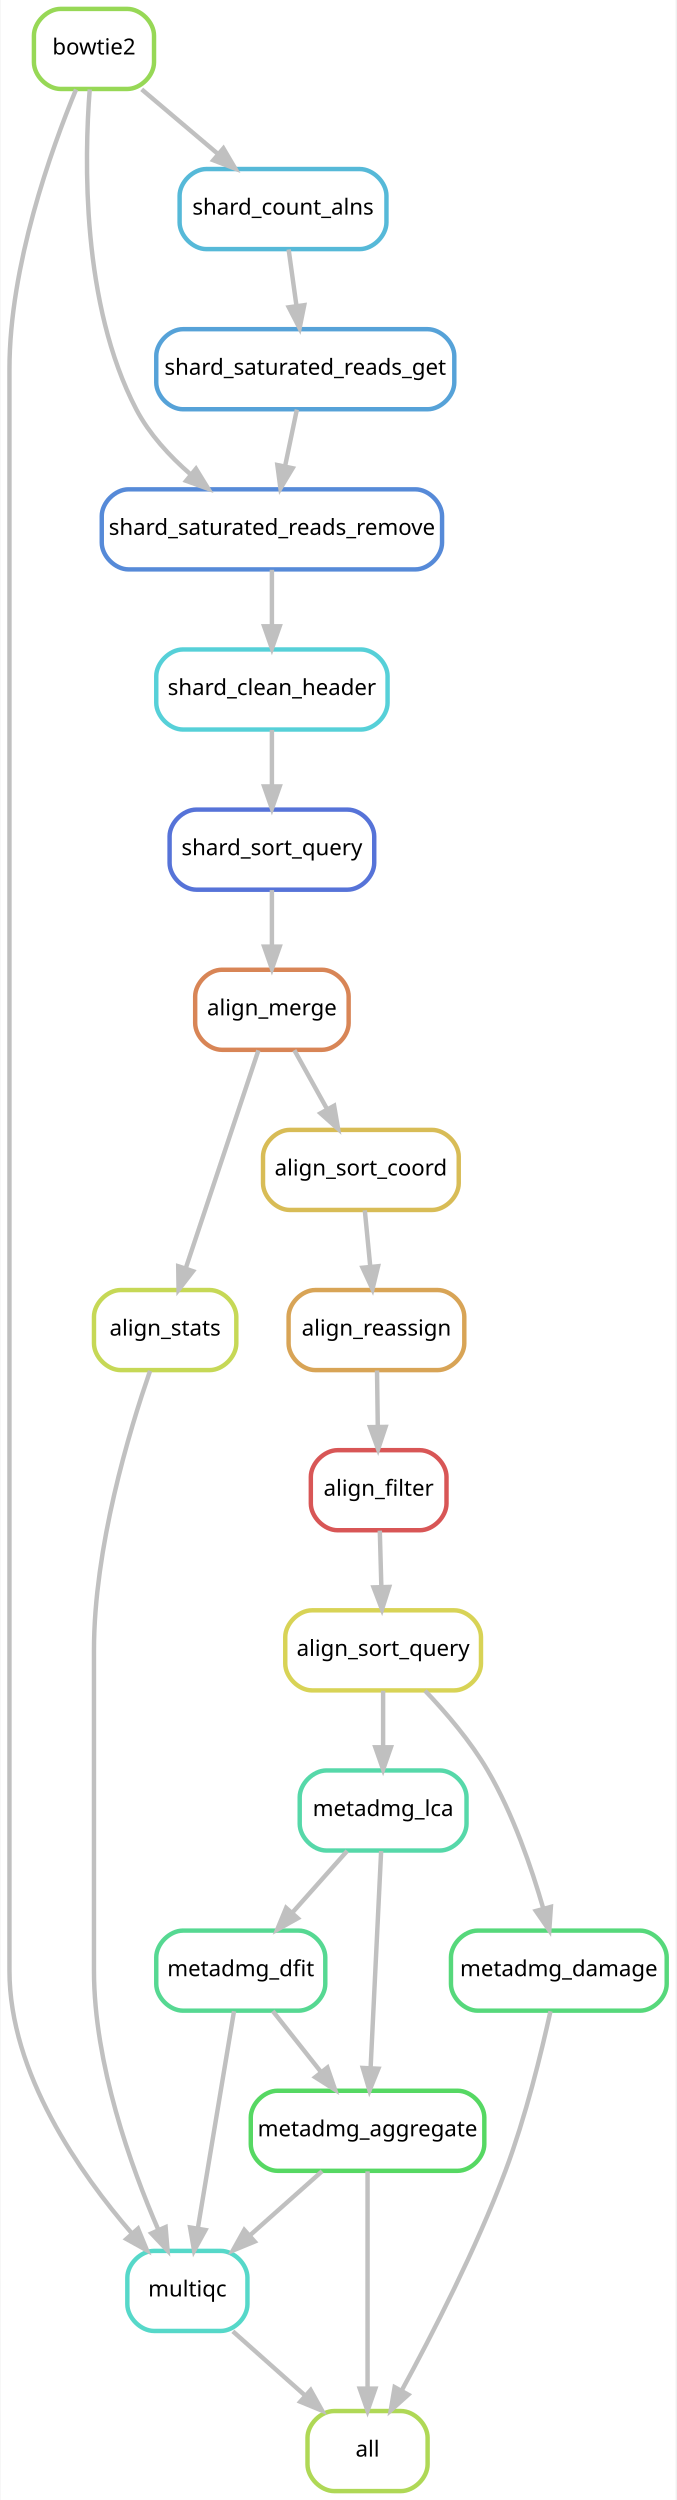
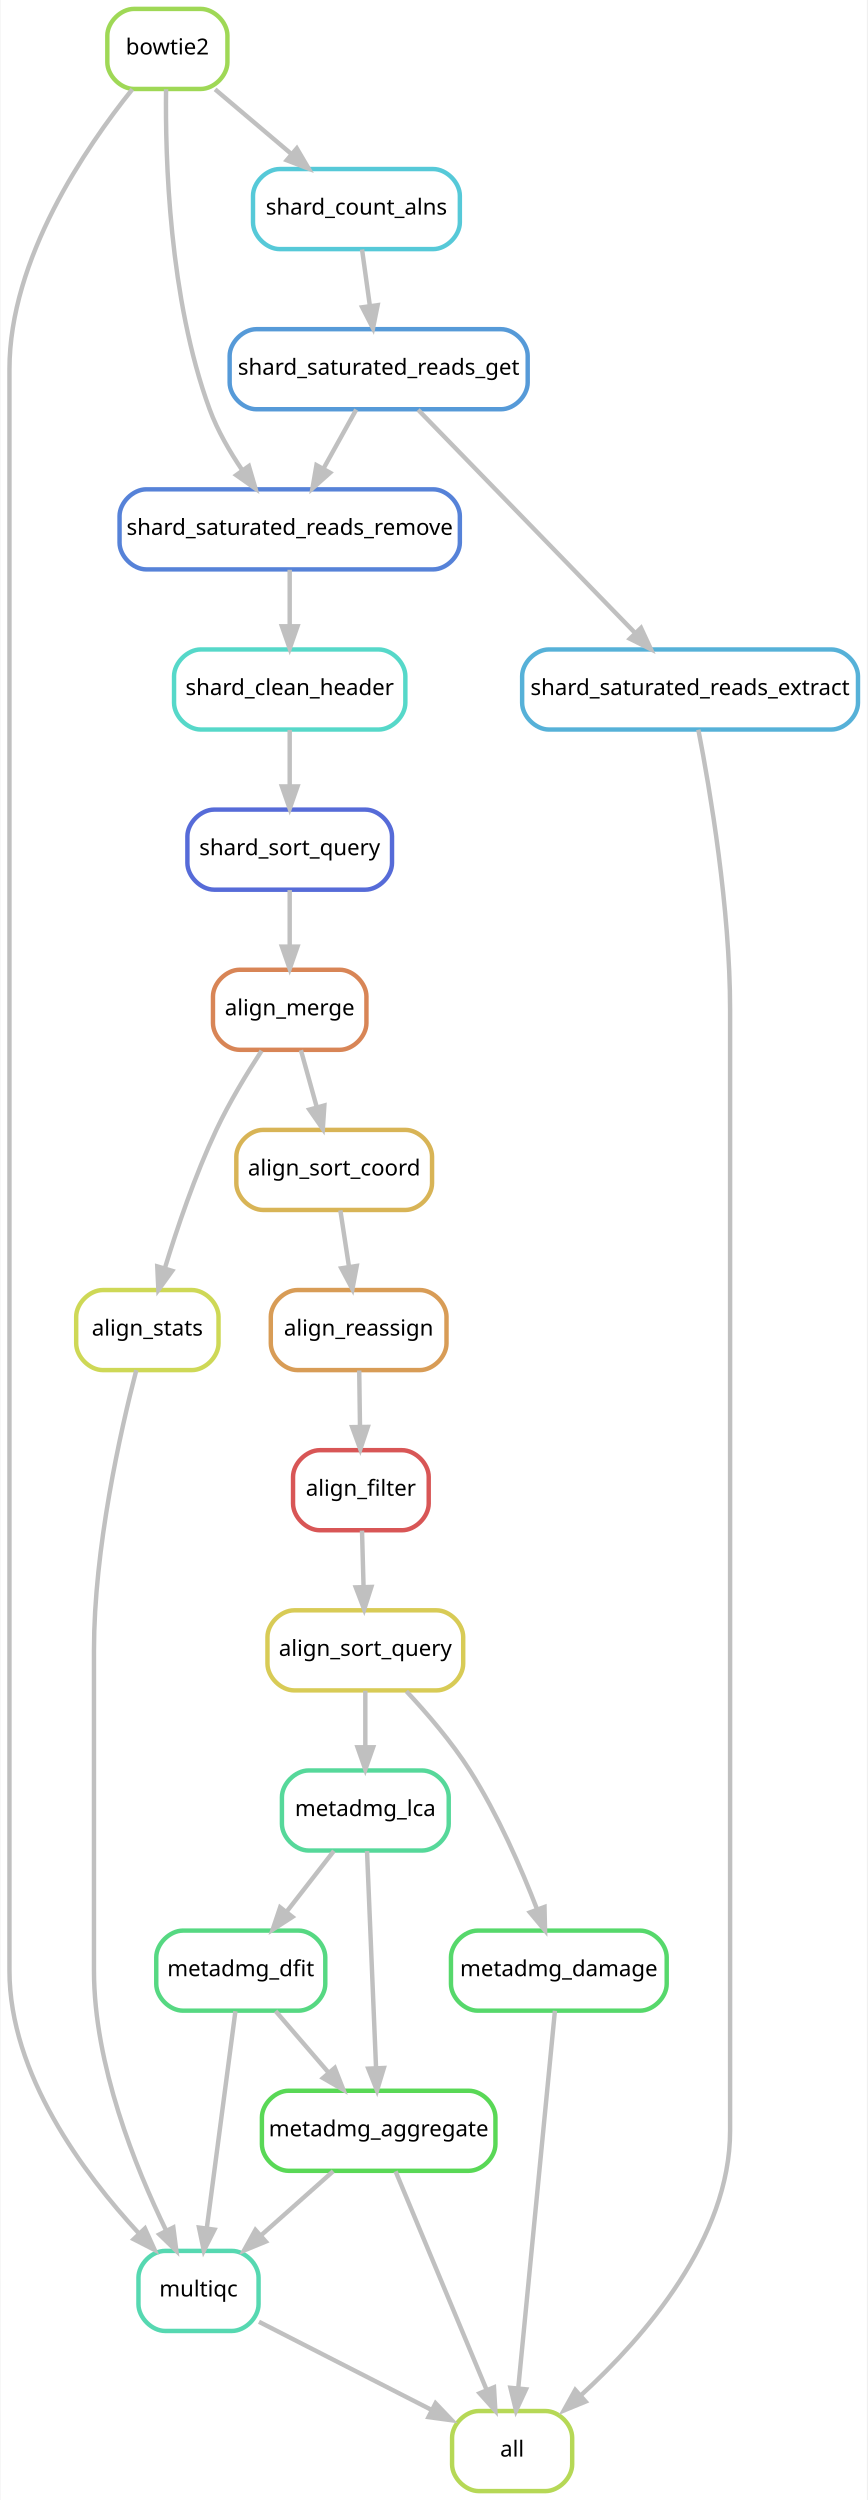
- <svg xmlns="http://www.w3.org/2000/svg" width="304pt" height="1124pt" viewBox="0.00 0.00 303.50 1124.00">
+ <svg xmlns="http://www.w3.org/2000/svg" width="390pt" height="1124pt" viewBox="0.00 0.00 389.50 1124.00">
  <g id="graph0" class="graph" transform="scale(1 1) rotate(0) translate(4 1120)">
-     <polygon fill="#ffffff" stroke="transparent" points="-4,4 -4,-1120 299.5,-1120 299.5,4 -4,4" />
+     <polygon fill="#ffffff" stroke="transparent" points="-4,4 -4,-1120 385.5,-1120 385.5,4 -4,4" />
    <g id="node1" class="node">
-       <path fill="none" stroke="#afd856" stroke-width="2" d="M176,-36C176,-36 146,-36 146,-36 140,-36 134,-30 134,-24 134,-24 134,-12 134,-12 134,-6 140,0 146,0 146,0 176,0 176,0 182,0 188,-6 188,-12 188,-12 188,-24 188,-24 188,-30 182,-36 176,-36" />
-       <text text-anchor="middle" x="161" y="-15.5" font-family="sans" font-size="10.00" fill="#000000">all</text>
+       <path fill="none" stroke="#b6d856" stroke-width="2" d="M241,-36C241,-36 211,-36 211,-36 205,-36 199,-30 199,-24 199,-24 199,-12 199,-12 199,-6 205,0 211,0 211,0 241,0 241,0 247,0 253,-6 253,-12 253,-12 253,-24 253,-24 253,-30 247,-36 241,-36" />
+       <text text-anchor="middle" x="226" y="-15.5" font-family="sans" font-size="10.00" fill="#000000">all</text>
    </g>
    <g id="node2" class="node">
-       <path fill="none" stroke="#56d8c9" stroke-width="2" d="M95,-108C95,-108 65,-108 65,-108 59,-108 53,-102 53,-96 53,-96 53,-84 53,-84 53,-78 59,-72 65,-72 65,-72 95,-72 95,-72 101,-72 107,-78 107,-84 107,-84 107,-96 107,-96 107,-102 101,-108 95,-108" />
-       <text text-anchor="middle" x="80" y="-87.5" font-family="sans" font-size="10.00" fill="#000000">multiqc</text>
+       <path fill="none" stroke="#56d8b1" stroke-width="2" d="M100,-108C100,-108 70,-108 70,-108 64,-108 58,-102 58,-96 58,-96 58,-84 58,-84 58,-78 64,-72 70,-72 70,-72 100,-72 100,-72 106,-72 112,-78 112,-84 112,-84 112,-96 112,-96 112,-102 106,-108 100,-108" />
+       <text text-anchor="middle" x="85" y="-87.5" font-family="sans" font-size="10.00" fill="#000000">multiqc</text>
    </g>
-     <g id="edge3" class="edge">
-       <path fill="none" stroke="#c0c0c0" stroke-width="2" d="M100.44,-71.831C110.32,-63.048 122.332,-52.371 133.045,-42.849" />
-       <polygon fill="#c0c0c0" stroke="#c0c0c0" stroke-width="2" points="135.418,-45.422 140.567,-36.163 130.767,-40.191 135.418,-45.422" />
+     <g id="edge1" class="edge">
+       <path fill="none" stroke="#c0c0c0" stroke-width="2" d="M112.186,-76.118C134.228,-64.862 165.493,-48.897 189.678,-36.547" />
+       <polygon fill="#c0c0c0" stroke="#c0c0c0" stroke-width="2" points="191.583,-39.505 198.897,-31.84 188.399,-33.27 191.583,-39.505" />
    </g>
    <g id="node3" class="node">
-       <path fill="none" stroke="#97d856" stroke-width="2" d="M53,-1116C53,-1116 23,-1116 23,-1116 17,-1116 11,-1110 11,-1104 11,-1104 11,-1092 11,-1092 11,-1086 17,-1080 23,-1080 23,-1080 53,-1080 53,-1080 59,-1080 65,-1086 65,-1092 65,-1092 65,-1104 65,-1104 65,-1110 59,-1116 53,-1116" />
-       <text text-anchor="middle" x="38" y="-1095.5" font-family="sans" font-size="10.00" fill="#000000">bowtie2</text>
+       <path fill="none" stroke="#9fd856" stroke-width="2" d="M86,-1116C86,-1116 56,-1116 56,-1116 50,-1116 44,-1110 44,-1104 44,-1104 44,-1092 44,-1092 44,-1086 50,-1080 56,-1080 56,-1080 86,-1080 86,-1080 92,-1080 98,-1086 98,-1092 98,-1092 98,-1104 98,-1104 98,-1110 92,-1116 86,-1116" />
+       <text text-anchor="middle" x="71" y="-1095.5" font-family="sans" font-size="10.00" fill="#000000">bowtie2</text>
+     </g>
+     <g id="edge7" class="edge">
+       <path fill="none" stroke="#c0c0c0" stroke-width="2" d="M55.243,-1079.86C34.326,-1053.852 0,-1003.615 0,-954 0,-954 0,-954 0,-234 0,-187.497 33.281,-142.809 58.193,-115.872" />
+       <polygon fill="#c0c0c0" stroke="#c0c0c0" stroke-width="2" points="60.921,-118.084 65.286,-108.43 55.853,-113.254 60.921,-118.084" />
+     </g>
+     <g id="node8" class="node">
+       <path fill="none" stroke="#5682d8" stroke-width="2" d="M190.5,-900C190.5,-900 61.5,-900 61.5,-900 55.5,-900 49.5,-894 49.5,-888 49.5,-888 49.5,-876 49.5,-876 49.5,-870 55.5,-864 61.5,-864 61.5,-864 190.5,-864 190.5,-864 196.5,-864 202.5,-870 202.5,-876 202.5,-876 202.5,-888 202.5,-888 202.5,-894 196.5,-900 190.5,-900" />
+       <text text-anchor="middle" x="126" y="-879.5" font-family="sans" font-size="10.00" fill="#000000">shard_saturated_reads_remove</text>
+     </g>
+     <g id="edge14" class="edge">
+       <path fill="none" stroke="#c0c0c0" stroke-width="2" d="M70.414,-1079.869C70.01,-1049.232 71.724,-985.701 90,-936 93.521,-926.425 99.055,-916.867 104.737,-908.513" />
+       <polygon fill="#c0c0c0" stroke="#c0c0c0" stroke-width="2" points="107.65,-910.458 110.635,-900.293 101.962,-906.378 107.65,-910.458" />
+     </g>
+     <g id="node10" class="node">
+       <path fill="none" stroke="#56c9d8" stroke-width="2" d="M190.5,-1044C190.5,-1044 121.5,-1044 121.5,-1044 115.5,-1044 109.5,-1038 109.5,-1032 109.5,-1032 109.5,-1020 109.5,-1020 109.5,-1014 115.5,-1008 121.5,-1008 121.5,-1008 190.5,-1008 190.5,-1008 196.5,-1008 202.5,-1014 202.5,-1020 202.5,-1020 202.5,-1032 202.5,-1032 202.5,-1038 196.5,-1044 190.5,-1044" />
+       <text text-anchor="middle" x="156" y="-1023.5" font-family="sans" font-size="10.00" fill="#000000">shard_count_alns</text>
+     </g>
+     <g id="edge16" class="edge">
+       <path fill="none" stroke="#c0c0c0" stroke-width="2" d="M92.449,-1079.831C102.818,-1071.049 115.423,-1060.371 126.665,-1050.849" />
+       <polygon fill="#c0c0c0" stroke="#c0c0c0" stroke-width="2" points="129.19,-1053.297 134.558,-1044.163 124.665,-1047.956 129.19,-1053.297" />
+     </g>
+     <g id="node4" class="node">
+       <path fill="none" stroke="#ced856" stroke-width="2" d="M82,-540C82,-540 42,-540 42,-540 36,-540 30,-534 30,-528 30,-528 30,-516 30,-516 30,-510 36,-504 42,-504 42,-504 82,-504 82,-504 88,-504 94,-510 94,-516 94,-516 94,-528 94,-528 94,-534 88,-540 82,-540" />
+       <text text-anchor="middle" x="62" y="-519.5" font-family="sans" font-size="10.00" fill="#000000">align_stats</text>
    </g>
    <g id="edge5" class="edge">
-       <path fill="none" stroke="#c0c0c0" stroke-width="2" d="M29.941,-1079.767C18.787,-1052.825 0,-1000.54 0,-954 0,-954 0,-954 0,-234 0,-187.928 31.68,-142.816 55.169,-115.701" />
-       <polygon fill="#c0c0c0" stroke="#c0c0c0" stroke-width="2" points="57.803,-118.007 61.847,-108.214 52.578,-113.347 57.803,-118.007" />
+       <path fill="none" stroke="#c0c0c0" stroke-width="2" d="M57.027,-503.975C49.997,-476.864 38,-423.874 38,-378 38,-378 38,-378 38,-234 38,-191.656 56.593,-145.612 70.391,-117.273" />
+       <polygon fill="#c0c0c0" stroke="#c0c0c0" stroke-width="2" points="73.675,-118.53 75.032,-108.023 67.419,-115.391 73.675,-118.53" />
    </g>
-     <g id="node8" class="node">
-       <path fill="none" stroke="#568ad8" stroke-width="2" d="M182.5,-900C182.5,-900 53.5,-900 53.5,-900 47.5,-900 41.5,-894 41.5,-888 41.5,-888 41.5,-876 41.5,-876 41.5,-870 47.5,-864 53.5,-864 53.5,-864 182.5,-864 182.5,-864 188.5,-864 194.5,-870 194.5,-876 194.5,-876 194.5,-888 194.5,-888 194.5,-894 188.5,-900 182.5,-900" />
-       <text text-anchor="middle" x="118" y="-879.5" font-family="sans" font-size="10.00" fill="#000000">shard_saturated_reads_remove</text>
+     <g id="node5" class="node">
+       <path fill="none" stroke="#d88556" stroke-width="2" d="M148.5,-684C148.5,-684 103.5,-684 103.5,-684 97.5,-684 91.5,-678 91.5,-672 91.5,-672 91.5,-660 91.5,-660 91.5,-654 97.5,-648 103.5,-648 103.5,-648 148.5,-648 148.5,-648 154.5,-648 160.5,-654 160.5,-660 160.5,-660 160.5,-672 160.5,-672 160.5,-678 154.5,-684 148.5,-684" />
+       <text text-anchor="middle" x="126" y="-663.5" font-family="sans" font-size="10.00" fill="#000000">align_merge</text>
+     </g>
+     <g id="edge9" class="edge">
+       <path fill="none" stroke="#c0c0c0" stroke-width="2" d="M113.357,-647.566C106.728,-637.38 98.805,-624.325 93,-612 83.48,-591.784 75.368,-567.816 69.833,-549.698" />
+       <polygon fill="#c0c0c0" stroke="#c0c0c0" stroke-width="2" points="73.165,-548.623 66.955,-540.039 66.456,-550.622 73.165,-548.623" />
+     </g>
+     <g id="node16" class="node">
+       <path fill="none" stroke="#d8b456" stroke-width="2" d="M178,-612C178,-612 114,-612 114,-612 108,-612 102,-606 102,-600 102,-600 102,-588 102,-588 102,-582 108,-576 114,-576 114,-576 178,-576 178,-576 184,-576 190,-582 190,-588 190,-588 190,-600 190,-600 190,-606 184,-612 178,-612" />
+       <text text-anchor="middle" x="146" y="-591.5" font-family="sans" font-size="10.00" fill="#000000">align_sort_coord</text>
+     </g>
+     <g id="edge22" class="edge">
+       <path fill="none" stroke="#c0c0c0" stroke-width="2" d="M131.047,-647.831C133.209,-640.046 135.785,-630.773 138.185,-622.135" />
+       <polygon fill="#c0c0c0" stroke="#c0c0c0" stroke-width="2" points="141.581,-622.985 140.885,-612.413 134.836,-621.112 141.581,-622.985" />
+     </g>
+     <g id="node6" class="node">
+       <path fill="none" stroke="#566bd8" stroke-width="2" d="M160,-756C160,-756 92,-756 92,-756 86,-756 80,-750 80,-744 80,-744 80,-732 80,-732 80,-726 86,-720 92,-720 92,-720 160,-720 160,-720 166,-720 172,-726 172,-732 172,-732 172,-744 172,-744 172,-750 166,-756 160,-756" />
+       <text text-anchor="middle" x="126" y="-735.5" font-family="sans" font-size="10.00" fill="#000000">shard_sort_query</text>
+     </g>
+     <g id="edge10" class="edge">
+       <path fill="none" stroke="#c0c0c0" stroke-width="2" d="M126,-719.831C126,-712.131 126,-702.974 126,-694.417" />
+       <polygon fill="#c0c0c0" stroke="#c0c0c0" stroke-width="2" points="129.5,-694.413 126,-684.413 122.5,-694.413 129.5,-694.413" />
+     </g>
+     <g id="node7" class="node">
+       <path fill="none" stroke="#56d8c9" stroke-width="2" d="M166,-828C166,-828 86,-828 86,-828 80,-828 74,-822 74,-816 74,-816 74,-804 74,-804 74,-798 80,-792 86,-792 86,-792 166,-792 166,-792 172,-792 178,-798 178,-804 178,-804 178,-816 178,-816 178,-822 172,-828 166,-828" />
+       <text text-anchor="middle" x="126" y="-807.5" font-family="sans" font-size="10.00" fill="#000000">shard_clean_header</text>
+     </g>
+     <g id="edge11" class="edge">
+       <path fill="none" stroke="#c0c0c0" stroke-width="2" d="M126,-791.831C126,-784.131 126,-774.974 126,-766.417" />
+       <polygon fill="#c0c0c0" stroke="#c0c0c0" stroke-width="2" points="129.5,-766.413 126,-756.413 122.5,-766.413 129.5,-766.413" />
    </g>
    <g id="edge12" class="edge">
-       <path fill="none" stroke="#c0c0c0" stroke-width="2" d="M36.091,-1079.769C33.656,-1048.435 32.347,-983.185 57,-936 62.833,-924.835 71.991,-914.903 81.454,-906.697" />
-       <polygon fill="#c0c0c0" stroke="#c0c0c0" stroke-width="2" points="83.863,-909.249 89.408,-900.221 79.443,-903.821 83.863,-909.249" />
+       <path fill="none" stroke="#c0c0c0" stroke-width="2" d="M126,-863.831C126,-856.131 126,-846.974 126,-838.417" />
+       <polygon fill="#c0c0c0" stroke="#c0c0c0" stroke-width="2" points="129.5,-838.413 126,-828.413 122.5,-838.413 129.5,-838.413" />
    </g>
-     <g id="node10" class="node">
-       <path fill="none" stroke="#56b9d8" stroke-width="2" d="M157.5,-1044C157.5,-1044 88.5,-1044 88.5,-1044 82.5,-1044 76.5,-1038 76.5,-1032 76.5,-1032 76.5,-1020 76.5,-1020 76.5,-1014 82.5,-1008 88.5,-1008 88.5,-1008 157.5,-1008 157.5,-1008 163.5,-1008 169.5,-1014 169.5,-1020 169.5,-1020 169.5,-1032 169.5,-1032 169.5,-1038 163.5,-1044 157.5,-1044" />
-       <text text-anchor="middle" x="123" y="-1023.5" font-family="sans" font-size="10.00" fill="#000000">shard_count_alns</text>
+     <g id="node9" class="node">
+       <path fill="none" stroke="#569ad8" stroke-width="2" d="M221,-972C221,-972 111,-972 111,-972 105,-972 99,-966 99,-960 99,-960 99,-948 99,-948 99,-942 105,-936 111,-936 111,-936 221,-936 221,-936 227,-936 233,-942 233,-948 233,-948 233,-960 233,-960 233,-966 227,-972 221,-972" />
+       <text text-anchor="middle" x="166" y="-951.5" font-family="sans" font-size="10.00" fill="#000000">shard_saturated_reads_get</text>
+     </g>
+     <g id="edge13" class="edge">
+       <path fill="none" stroke="#c0c0c0" stroke-width="2" d="M155.906,-935.831C151.44,-927.793 146.093,-918.167 141.162,-909.292" />
+       <polygon fill="#c0c0c0" stroke="#c0c0c0" stroke-width="2" points="144.146,-907.455 136.23,-900.413 138.026,-910.855 144.146,-907.455" />
+     </g>
+     <g id="node18" class="node">
+       <path fill="none" stroke="#56b1d8" stroke-width="2" d="M369.5,-828C369.5,-828 242.5,-828 242.5,-828 236.5,-828 230.5,-822 230.5,-816 230.5,-816 230.5,-804 230.5,-804 230.5,-798 236.5,-792 242.5,-792 242.5,-792 369.5,-792 369.5,-792 375.5,-792 381.5,-798 381.5,-804 381.5,-804 381.5,-816 381.5,-816 381.5,-822 375.5,-828 369.5,-828" />
+       <text text-anchor="middle" x="306" y="-807.5" font-family="sans" font-size="10.00" fill="#000000">shard_saturated_reads_extract</text>
+     </g>
+     <g id="edge25" class="edge">
+       <path fill="none" stroke="#c0c0c0" stroke-width="2" d="M183.731,-935.762C208.452,-910.335 253.378,-864.125 281.348,-835.357" />
+       <polygon fill="#c0c0c0" stroke="#c0c0c0" stroke-width="2" points="283.952,-837.699 288.413,-828.09 278.933,-832.82 283.952,-837.699" />
    </g>
    <g id="edge15" class="edge">
-       <path fill="none" stroke="#c0c0c0" stroke-width="2" d="M59.449,-1079.831C69.818,-1071.049 82.423,-1060.371 93.665,-1050.849" />
-       <polygon fill="#c0c0c0" stroke="#c0c0c0" stroke-width="2" points="96.189,-1053.297 101.558,-1044.163 91.665,-1047.956 96.189,-1053.297" />
-     </g>
-     <g id="node4" class="node">
-       <path fill="none" stroke="#c6d856" stroke-width="2" d="M90,-540C90,-540 50,-540 50,-540 44,-540 38,-534 38,-528 38,-528 38,-516 38,-516 38,-510 44,-504 50,-504 50,-504 90,-504 90,-504 96,-504 102,-510 102,-516 102,-516 102,-528 102,-528 102,-534 96,-540 90,-540" />
-       <text text-anchor="middle" x="70" y="-519.5" font-family="sans" font-size="10.00" fill="#000000">align_stats</text>
-     </g>
-     <g id="edge7" class="edge">
-       <path fill="none" stroke="#c0c0c0" stroke-width="2" d="M63.214,-503.65C53.82,-476.562 38,-424.098 38,-378 38,-378 38,-378 38,-234 38,-192.069 54.615,-145.918 66.945,-117.444" />
-       <polygon fill="#c0c0c0" stroke="#c0c0c0" stroke-width="2" points="70.215,-118.703 71.093,-108.145 63.822,-115.851 70.215,-118.703" />
-     </g>
-     <g id="node5" class="node">
-       <path fill="none" stroke="#d88556" stroke-width="2" d="M140.5,-684C140.5,-684 95.5,-684 95.5,-684 89.5,-684 83.5,-678 83.5,-672 83.5,-672 83.5,-660 83.5,-660 83.5,-654 89.5,-648 95.5,-648 95.5,-648 140.5,-648 140.5,-648 146.5,-648 152.5,-654 152.5,-660 152.5,-660 152.5,-672 152.5,-672 152.5,-678 146.5,-684 140.5,-684" />
-       <text text-anchor="middle" x="118" y="-663.5" font-family="sans" font-size="10.00" fill="#000000">align_merge</text>
-     </g>
-     <g id="edge8" class="edge">
-       <path fill="none" stroke="#c0c0c0" stroke-width="2" d="M111.921,-647.762C103.662,-622.985 88.824,-578.471 79.198,-549.594" />
-       <polygon fill="#c0c0c0" stroke="#c0c0c0" stroke-width="2" points="82.513,-548.47 76.03,-540.09 75.872,-550.683 82.513,-548.47" />
-     </g>
-     <g id="node16" class="node">
-       <path fill="none" stroke="#d8bc56" stroke-width="2" d="M190,-612C190,-612 126,-612 126,-612 120,-612 114,-606 114,-600 114,-600 114,-588 114,-588 114,-582 120,-576 126,-576 126,-576 190,-576 190,-576 196,-576 202,-582 202,-588 202,-588 202,-600 202,-600 202,-606 196,-612 190,-612" />
-       <text text-anchor="middle" x="158" y="-591.5" font-family="sans" font-size="10.00" fill="#000000">align_sort_coord</text>
-     </g>
-     <g id="edge21" class="edge">
-       <path fill="none" stroke="#c0c0c0" stroke-width="2" d="M128.094,-647.831C132.56,-639.793 137.907,-630.167 142.838,-621.292" />
-       <polygon fill="#c0c0c0" stroke="#c0c0c0" stroke-width="2" points="145.974,-622.855 147.77,-612.413 139.854,-619.455 145.974,-622.855" />
-     </g>
-     <g id="node6" class="node">
-       <path fill="none" stroke="#5673d8" stroke-width="2" d="M152,-756C152,-756 84,-756 84,-756 78,-756 72,-750 72,-744 72,-744 72,-732 72,-732 72,-726 78,-720 84,-720 84,-720 152,-720 152,-720 158,-720 164,-726 164,-732 164,-732 164,-744 164,-744 164,-750 158,-756 152,-756" />
-       <text text-anchor="middle" x="118" y="-735.5" font-family="sans" font-size="10.00" fill="#000000">shard_sort_query</text>
-     </g>
-     <g id="edge9" class="edge">
-       <path fill="none" stroke="#c0c0c0" stroke-width="2" d="M118,-719.831C118,-712.131 118,-702.974 118,-694.417" />
-       <polygon fill="#c0c0c0" stroke="#c0c0c0" stroke-width="2" points="121.5,-694.413 118,-684.413 114.5,-694.413 121.5,-694.413" />
-     </g>
-     <g id="node7" class="node">
-       <path fill="none" stroke="#56d0d8" stroke-width="2" d="M158,-828C158,-828 78,-828 78,-828 72,-828 66,-822 66,-816 66,-816 66,-804 66,-804 66,-798 72,-792 78,-792 78,-792 158,-792 158,-792 164,-792 170,-798 170,-804 170,-804 170,-816 170,-816 170,-822 164,-828 158,-828" />
-       <text text-anchor="middle" x="118" y="-807.5" font-family="sans" font-size="10.00" fill="#000000">shard_clean_header</text>
-     </g>
-     <g id="edge10" class="edge">
-       <path fill="none" stroke="#c0c0c0" stroke-width="2" d="M118,-791.831C118,-784.131 118,-774.974 118,-766.417" />
-       <polygon fill="#c0c0c0" stroke="#c0c0c0" stroke-width="2" points="121.5,-766.413 118,-756.413 114.5,-766.413 121.5,-766.413" />
-     </g>
-     <g id="edge11" class="edge">
-       <path fill="none" stroke="#c0c0c0" stroke-width="2" d="M118,-863.831C118,-856.131 118,-846.974 118,-838.417" />
-       <polygon fill="#c0c0c0" stroke="#c0c0c0" stroke-width="2" points="121.5,-838.413 118,-828.413 114.5,-838.413 121.5,-838.413" />
-     </g>
-     <g id="node9" class="node">
-       <path fill="none" stroke="#56a2d8" stroke-width="2" d="M188,-972C188,-972 78,-972 78,-972 72,-972 66,-966 66,-960 66,-960 66,-948 66,-948 66,-942 72,-936 78,-936 78,-936 188,-936 188,-936 194,-936 200,-942 200,-948 200,-948 200,-960 200,-960 200,-966 194,-972 188,-972" />
-       <text text-anchor="middle" x="133" y="-951.5" font-family="sans" font-size="10.00" fill="#000000">shard_saturated_reads_get</text>
-     </g>
-     <g id="edge13" class="edge">
-       <path fill="none" stroke="#c0c0c0" stroke-width="2" d="M129.215,-935.831C127.611,-928.131 125.703,-918.974 123.92,-910.417" />
-       <polygon fill="#c0c0c0" stroke="#c0c0c0" stroke-width="2" points="127.302,-909.489 121.836,-900.413 120.449,-910.917 127.302,-909.489" />
-     </g>
-     <g id="edge14" class="edge">
-       <path fill="none" stroke="#c0c0c0" stroke-width="2" d="M125.523,-1007.831C126.593,-1000.131 127.865,-990.974 129.053,-982.417" />
-       <polygon fill="#c0c0c0" stroke="#c0c0c0" stroke-width="2" points="132.534,-982.8 130.443,-972.413 125.6,-981.837 132.534,-982.8" />
+       <path fill="none" stroke="#c0c0c0" stroke-width="2" d="M158.523,-1007.831C159.593,-1000.131 160.865,-990.974 162.053,-982.417" />
+       <polygon fill="#c0c0c0" stroke="#c0c0c0" stroke-width="2" points="165.534,-982.8 163.443,-972.413 158.6,-981.837 165.534,-982.8" />
    </g>
    <g id="node11" class="node">
-       <path fill="none" stroke="#56d892" stroke-width="2" d="M130,-252C130,-252 78,-252 78,-252 72,-252 66,-246 66,-240 66,-240 66,-228 66,-228 66,-222 72,-216 78,-216 78,-216 130,-216 130,-216 136,-216 142,-222 142,-228 142,-228 142,-240 142,-240 142,-246 136,-252 130,-252" />
+       <path fill="none" stroke="#56d882" stroke-width="2" d="M130,-252C130,-252 78,-252 78,-252 72,-252 66,-246 66,-240 66,-240 66,-228 66,-228 66,-222 72,-216 78,-216 78,-216 130,-216 130,-216 136,-216 142,-222 142,-228 142,-228 142,-240 142,-240 142,-246 136,-252 130,-252" />
      <text text-anchor="middle" x="104" y="-231.5" font-family="sans" font-size="10.00" fill="#000000">metadmg_dfit</text>
    </g>
    <g id="edge6" class="edge">
-       <path fill="none" stroke="#c0c0c0" stroke-width="2" d="M100.96,-215.762C96.849,-191.093 89.477,-146.86 84.662,-117.973" />
-       <polygon fill="#c0c0c0" stroke="#c0c0c0" stroke-width="2" points="88.111,-117.378 83.015,-108.09 81.207,-118.529 88.111,-117.378" />
+       <path fill="none" stroke="#c0c0c0" stroke-width="2" d="M101.594,-215.762C98.353,-191.201 92.553,-147.247 88.741,-118.354" />
+       <polygon fill="#c0c0c0" stroke="#c0c0c0" stroke-width="2" points="92.165,-117.546 87.387,-108.09 85.225,-118.462 92.165,-117.546" />
    </g>
    <g id="node17" class="node">
-       <path fill="none" stroke="#56d863" stroke-width="2" d="M201.5,-180C201.5,-180 120.5,-180 120.5,-180 114.5,-180 108.5,-174 108.5,-168 108.5,-168 108.5,-156 108.5,-156 108.5,-150 114.5,-144 120.5,-144 120.5,-144 201.5,-144 201.5,-144 207.5,-144 213.5,-150 213.5,-156 213.5,-156 213.5,-168 213.5,-168 213.5,-174 207.5,-180 201.5,-180" />
-       <text text-anchor="middle" x="161" y="-159.5" font-family="sans" font-size="10.00" fill="#000000">metadmg_aggregate</text>
+       <path fill="none" stroke="#59d856" stroke-width="2" d="M206.5,-180C206.5,-180 125.5,-180 125.5,-180 119.5,-180 113.5,-174 113.5,-168 113.5,-168 113.5,-156 113.5,-156 113.5,-150 119.5,-144 125.5,-144 125.5,-144 206.5,-144 206.5,-144 212.5,-144 218.5,-150 218.5,-156 218.5,-156 218.5,-168 218.5,-168 218.5,-174 212.5,-180 206.5,-180" />
+       <text text-anchor="middle" x="166" y="-159.5" font-family="sans" font-size="10.00" fill="#000000">metadmg_aggregate</text>
+     </g>
+     <g id="edge24" class="edge">
+       <path fill="none" stroke="#c0c0c0" stroke-width="2" d="M119.645,-215.831C126.859,-207.454 135.557,-197.353 143.46,-188.175" />
+       <polygon fill="#c0c0c0" stroke="#c0c0c0" stroke-width="2" points="146.271,-190.275 150.144,-180.413 140.967,-185.707 146.271,-190.275" />
+     </g>
+     <g id="node12" class="node">
+       <path fill="none" stroke="#56d89a" stroke-width="2" d="M185.5,-324C185.5,-324 134.5,-324 134.5,-324 128.5,-324 122.5,-318 122.5,-312 122.5,-312 122.5,-300 122.5,-300 122.5,-294 128.5,-288 134.5,-288 134.5,-288 185.5,-288 185.5,-288 191.5,-288 197.5,-294 197.5,-300 197.5,-300 197.5,-312 197.5,-312 197.5,-318 191.5,-324 185.5,-324" />
+       <text text-anchor="middle" x="160" y="-303.5" font-family="sans" font-size="10.00" fill="#000000">metadmg_lca</text>
+     </g>
+     <g id="edge17" class="edge">
+       <path fill="none" stroke="#c0c0c0" stroke-width="2" d="M145.869,-287.831C139.419,-279.539 131.655,-269.557 124.575,-260.453" />
+       <polygon fill="#c0c0c0" stroke="#c0c0c0" stroke-width="2" points="127.224,-258.158 118.321,-252.413 121.698,-262.456 127.224,-258.158" />
    </g>
    <g id="edge23" class="edge">
-       <path fill="none" stroke="#c0c0c0" stroke-width="2" d="M118.383,-215.831C124.949,-207.539 132.851,-197.557 140.058,-188.453" />
-       <polygon fill="#c0c0c0" stroke="#c0c0c0" stroke-width="2" points="142.96,-190.426 146.423,-180.413 137.472,-186.081 142.96,-190.426" />
-     </g>
-     <g id="node12" class="node">
-       <path fill="none" stroke="#56d8a9" stroke-width="2" d="M193.5,-324C193.5,-324 142.5,-324 142.5,-324 136.5,-324 130.5,-318 130.5,-312 130.5,-312 130.5,-300 130.5,-300 130.5,-294 136.5,-288 142.5,-288 142.5,-288 193.5,-288 193.5,-288 199.5,-288 205.5,-294 205.5,-300 205.5,-300 205.5,-312 205.5,-312 205.5,-318 199.5,-324 193.5,-324" />
-       <text text-anchor="middle" x="168" y="-303.5" font-family="sans" font-size="10.00" fill="#000000">metadmg_lca</text>
-     </g>
-     <g id="edge16" class="edge">
-       <path fill="none" stroke="#c0c0c0" stroke-width="2" d="M151.85,-287.831C144.328,-279.369 135.244,-269.149 127.02,-259.897" />
-       <polygon fill="#c0c0c0" stroke="#c0c0c0" stroke-width="2" points="129.627,-257.562 120.367,-252.413 124.395,-262.213 129.627,-257.562" />
-     </g>
-     <g id="edge22" class="edge">
-       <path fill="none" stroke="#c0c0c0" stroke-width="2" d="M167.113,-287.762C165.919,-263.201 163.783,-219.247 162.378,-190.354" />
-       <polygon fill="#c0c0c0" stroke="#c0c0c0" stroke-width="2" points="165.861,-189.908 161.879,-180.09 158.869,-190.248 165.861,-189.908" />
+       <path fill="none" stroke="#c0c0c0" stroke-width="2" d="M160.76,-287.762C161.783,-263.201 163.615,-219.247 164.819,-190.354" />
+       <polygon fill="#c0c0c0" stroke="#c0c0c0" stroke-width="2" points="168.327,-190.227 165.246,-180.09 161.333,-189.935 168.327,-190.227" />
    </g>
    <g id="node13" class="node">
-       <path fill="none" stroke="#d8d356" stroke-width="2" d="M200,-396C200,-396 136,-396 136,-396 130,-396 124,-390 124,-384 124,-384 124,-372 124,-372 124,-366 130,-360 136,-360 136,-360 200,-360 200,-360 206,-360 212,-366 212,-372 212,-372 212,-384 212,-384 212,-390 206,-396 200,-396" />
-       <text text-anchor="middle" x="168" y="-375.5" font-family="sans" font-size="10.00" fill="#000000">align_sort_query</text>
+       <path fill="none" stroke="#d8cb56" stroke-width="2" d="M192,-396C192,-396 128,-396 128,-396 122,-396 116,-390 116,-384 116,-384 116,-372 116,-372 116,-366 122,-360 128,-360 128,-360 192,-360 192,-360 198,-360 204,-366 204,-372 204,-372 204,-384 204,-384 204,-390 198,-396 192,-396" />
+       <text text-anchor="middle" x="160" y="-375.5" font-family="sans" font-size="10.00" fill="#000000">align_sort_query</text>
    </g>
-     <g id="edge17" class="edge">
-       <path fill="none" stroke="#c0c0c0" stroke-width="2" d="M168,-359.831C168,-352.131 168,-342.974 168,-334.417" />
-       <polygon fill="#c0c0c0" stroke="#c0c0c0" stroke-width="2" points="171.5,-334.413 168,-324.413 164.5,-334.413 171.5,-334.413" />
+     <g id="edge18" class="edge">
+       <path fill="none" stroke="#c0c0c0" stroke-width="2" d="M160,-359.831C160,-352.131 160,-342.974 160,-334.417" />
+       <polygon fill="#c0c0c0" stroke="#c0c0c0" stroke-width="2" points="163.5,-334.413 160,-324.413 156.5,-334.413 163.5,-334.413" />
    </g>
-     <g id="node18" class="node">
-       <path fill="none" stroke="#56d87b" stroke-width="2" d="M283.5,-252C283.5,-252 210.5,-252 210.5,-252 204.5,-252 198.5,-246 198.5,-240 198.5,-240 198.5,-228 198.5,-228 198.5,-222 204.5,-216 210.5,-216 210.5,-216 283.5,-216 283.5,-216 289.5,-216 295.5,-222 295.5,-228 295.5,-228 295.5,-240 295.5,-240 295.5,-246 289.5,-252 283.5,-252" />
+     <g id="node19" class="node">
+       <path fill="none" stroke="#56d86b" stroke-width="2" d="M283.5,-252C283.5,-252 210.5,-252 210.5,-252 204.5,-252 198.5,-246 198.5,-240 198.5,-240 198.5,-228 198.5,-228 198.5,-222 204.5,-216 210.5,-216 210.5,-216 283.5,-216 283.5,-216 289.5,-216 295.5,-222 295.5,-228 295.5,-228 295.5,-240 295.5,-240 295.5,-246 289.5,-252 283.5,-252" />
      <text text-anchor="middle" x="247" y="-231.5" font-family="sans" font-size="10.00" fill="#000000">metadmg_damage</text>
    </g>
-     <g id="edge24" class="edge">
-       <path fill="none" stroke="#c0c0c0" stroke-width="2" d="M186.862,-359.863C196.316,-349.969 207.349,-337.091 215,-324 226.385,-304.521 234.707,-280.326 240.006,-261.929" />
-       <polygon fill="#c0c0c0" stroke="#c0c0c0" stroke-width="2" points="243.429,-262.681 242.708,-252.111 236.68,-260.823 243.429,-262.681" />
+     <g id="edge26" class="edge">
+       <path fill="none" stroke="#c0c0c0" stroke-width="2" d="M178.455,-359.615C187.797,-349.652 198.853,-336.788 207,-324 219.557,-304.288 230.108,-279.968 237.216,-261.581" />
+       <polygon fill="#c0c0c0" stroke="#c0c0c0" stroke-width="2" points="240.559,-262.635 240.801,-252.042 234.006,-260.172 240.559,-262.635" />
    </g>
    <g id="node14" class="node">
-       <path fill="none" stroke="#d85656" stroke-width="2" d="M184.5,-468C184.5,-468 147.5,-468 147.5,-468 141.5,-468 135.5,-462 135.5,-456 135.5,-456 135.5,-444 135.5,-444 135.5,-438 141.5,-432 147.5,-432 147.5,-432 184.5,-432 184.5,-432 190.5,-432 196.5,-438 196.5,-444 196.5,-444 196.5,-456 196.5,-456 196.5,-462 190.5,-468 184.5,-468" />
-       <text text-anchor="middle" x="166" y="-447.5" font-family="sans" font-size="10.00" fill="#000000">align_filter</text>
+       <path fill="none" stroke="#d85656" stroke-width="2" d="M176.5,-468C176.5,-468 139.5,-468 139.5,-468 133.5,-468 127.5,-462 127.5,-456 127.5,-456 127.5,-444 127.5,-444 127.5,-438 133.5,-432 139.5,-432 139.5,-432 176.5,-432 176.5,-432 182.5,-432 188.5,-438 188.5,-444 188.5,-444 188.5,-456 188.5,-456 188.5,-462 182.5,-468 176.5,-468" />
+       <text text-anchor="middle" x="158" y="-447.5" font-family="sans" font-size="10.00" fill="#000000">align_filter</text>
    </g>
-     <g id="edge18" class="edge">
-       <path fill="none" stroke="#c0c0c0" stroke-width="2" d="M166.505,-431.831C166.719,-424.131 166.973,-414.974 167.211,-406.417" />
-       <polygon fill="#c0c0c0" stroke="#c0c0c0" stroke-width="2" points="170.709,-406.507 167.488,-396.413 163.712,-406.312 170.709,-406.507" />
+     <g id="edge19" class="edge">
+       <path fill="none" stroke="#c0c0c0" stroke-width="2" d="M158.505,-431.831C158.719,-424.131 158.973,-414.974 159.211,-406.417" />
+       <polygon fill="#c0c0c0" stroke="#c0c0c0" stroke-width="2" points="162.709,-406.507 159.488,-396.413 155.712,-406.312 162.709,-406.507" />
    </g>
    <g id="node15" class="node">
-       <path fill="none" stroke="#d8a456" stroke-width="2" d="M192.5,-540C192.5,-540 137.5,-540 137.5,-540 131.5,-540 125.5,-534 125.5,-528 125.5,-528 125.5,-516 125.5,-516 125.5,-510 131.5,-504 137.5,-504 137.5,-504 192.5,-504 192.5,-504 198.5,-504 204.5,-510 204.5,-516 204.5,-516 204.5,-528 204.5,-528 204.5,-534 198.5,-540 192.5,-540" />
-       <text text-anchor="middle" x="165" y="-519.5" font-family="sans" font-size="10.00" fill="#000000">align_reassign</text>
-     </g>
-     <g id="edge19" class="edge">
-       <path fill="none" stroke="#c0c0c0" stroke-width="2" d="M165.252,-503.831C165.359,-496.131 165.487,-486.974 165.605,-478.417" />
-       <polygon fill="#c0c0c0" stroke="#c0c0c0" stroke-width="2" points="169.105,-478.461 165.744,-468.413 162.106,-478.364 169.105,-478.461" />
+       <path fill="none" stroke="#d89c56" stroke-width="2" d="M184.5,-540C184.5,-540 129.5,-540 129.5,-540 123.5,-540 117.5,-534 117.5,-528 117.5,-528 117.5,-516 117.5,-516 117.5,-510 123.5,-504 129.5,-504 129.5,-504 184.5,-504 184.5,-504 190.5,-504 196.5,-510 196.5,-516 196.5,-516 196.5,-528 196.5,-528 196.5,-534 190.5,-540 184.5,-540" />
+       <text text-anchor="middle" x="157" y="-519.5" font-family="sans" font-size="10.00" fill="#000000">align_reassign</text>
    </g>
    <g id="edge20" class="edge">
-       <path fill="none" stroke="#c0c0c0" stroke-width="2" d="M159.766,-575.831C160.515,-568.131 161.405,-558.974 162.237,-550.417" />
-       <polygon fill="#c0c0c0" stroke="#c0c0c0" stroke-width="2" points="165.726,-550.705 163.21,-540.413 158.758,-550.028 165.726,-550.705" />
+       <path fill="none" stroke="#c0c0c0" stroke-width="2" d="M157.252,-503.831C157.359,-496.131 157.487,-486.974 157.605,-478.417" />
+       <polygon fill="#c0c0c0" stroke="#c0c0c0" stroke-width="2" points="161.105,-478.461 157.744,-468.413 154.106,-478.364 161.105,-478.461" />
    </g>
-     <g id="edge1" class="edge">
-       <path fill="none" stroke="#c0c0c0" stroke-width="2" d="M161,-143.762C161,-119.201 161,-75.247 161,-46.354" />
-       <polygon fill="#c0c0c0" stroke="#c0c0c0" stroke-width="2" points="164.5,-46.09 161,-36.09 157.5,-46.09 164.5,-46.09" />
+     <g id="edge21" class="edge">
+       <path fill="none" stroke="#c0c0c0" stroke-width="2" d="M148.776,-575.831C149.952,-568.131 151.351,-558.974 152.659,-550.417" />
+       <polygon fill="#c0c0c0" stroke="#c0c0c0" stroke-width="2" points="156.136,-550.827 154.187,-540.413 149.217,-549.77 156.136,-550.827" />
+     </g>
+     <g id="edge2" class="edge">
+       <path fill="none" stroke="#c0c0c0" stroke-width="2" d="M173.599,-143.762C183.923,-118.985 202.47,-74.471 214.502,-45.594" />
+       <polygon fill="#c0c0c0" stroke="#c0c0c0" stroke-width="2" points="217.847,-46.667 218.463,-36.09 211.386,-43.974 217.847,-46.667" />
+     </g>
+     <g id="edge8" class="edge">
+       <path fill="none" stroke="#c0c0c0" stroke-width="2" d="M145.56,-143.831C135.679,-135.048 123.668,-124.371 112.955,-114.849" />
+       <polygon fill="#c0c0c0" stroke="#c0c0c0" stroke-width="2" points="115.233,-112.191 105.433,-108.163 110.582,-117.422 115.233,-112.191" />
+     </g>
+     <g id="edge3" class="edge">
+       <path fill="none" stroke="#c0c0c0" stroke-width="2" d="M309.73,-791.905C315.002,-764.705 324,-711.602 324,-666 324,-666 324,-666 324,-162 324,-113.627 285.737,-69.483 257.029,-43.17" />
+       <polygon fill="#c0c0c0" stroke="#c0c0c0" stroke-width="2" points="259.024,-40.26 249.225,-36.232 254.373,-45.492 259.024,-40.26" />
    </g>
    <g id="edge4" class="edge">
-       <path fill="none" stroke="#c0c0c0" stroke-width="2" d="M140.56,-143.831C130.679,-135.048 118.668,-124.371 107.955,-114.849" />
-       <polygon fill="#c0c0c0" stroke="#c0c0c0" stroke-width="2" points="110.233,-112.191 100.433,-108.163 105.582,-117.422 110.233,-112.191" />
-     </g>
-     <g id="edge2" class="edge">
-       <path fill="none" stroke="#c0c0c0" stroke-width="2" d="M243.241,-215.743C239.192,-197.325 232.089,-168.225 223,-144 209.786,-108.782 189.98,-70.247 176.327,-45.186" />
-       <polygon fill="#c0c0c0" stroke="#c0c0c0" stroke-width="2" points="179.31,-43.349 171.422,-36.276 173.178,-46.724 179.31,-43.349" />
+       <path fill="none" stroke="#c0c0c0" stroke-width="2" d="M245.246,-215.956C241.586,-178.314 233.115,-91.187 228.734,-46.125" />
+       <polygon fill="#c0c0c0" stroke="#c0c0c0" stroke-width="2" points="232.215,-45.759 227.764,-36.145 225.248,-46.437 232.215,-45.759" />
    </g>
  </g>
</svg>
